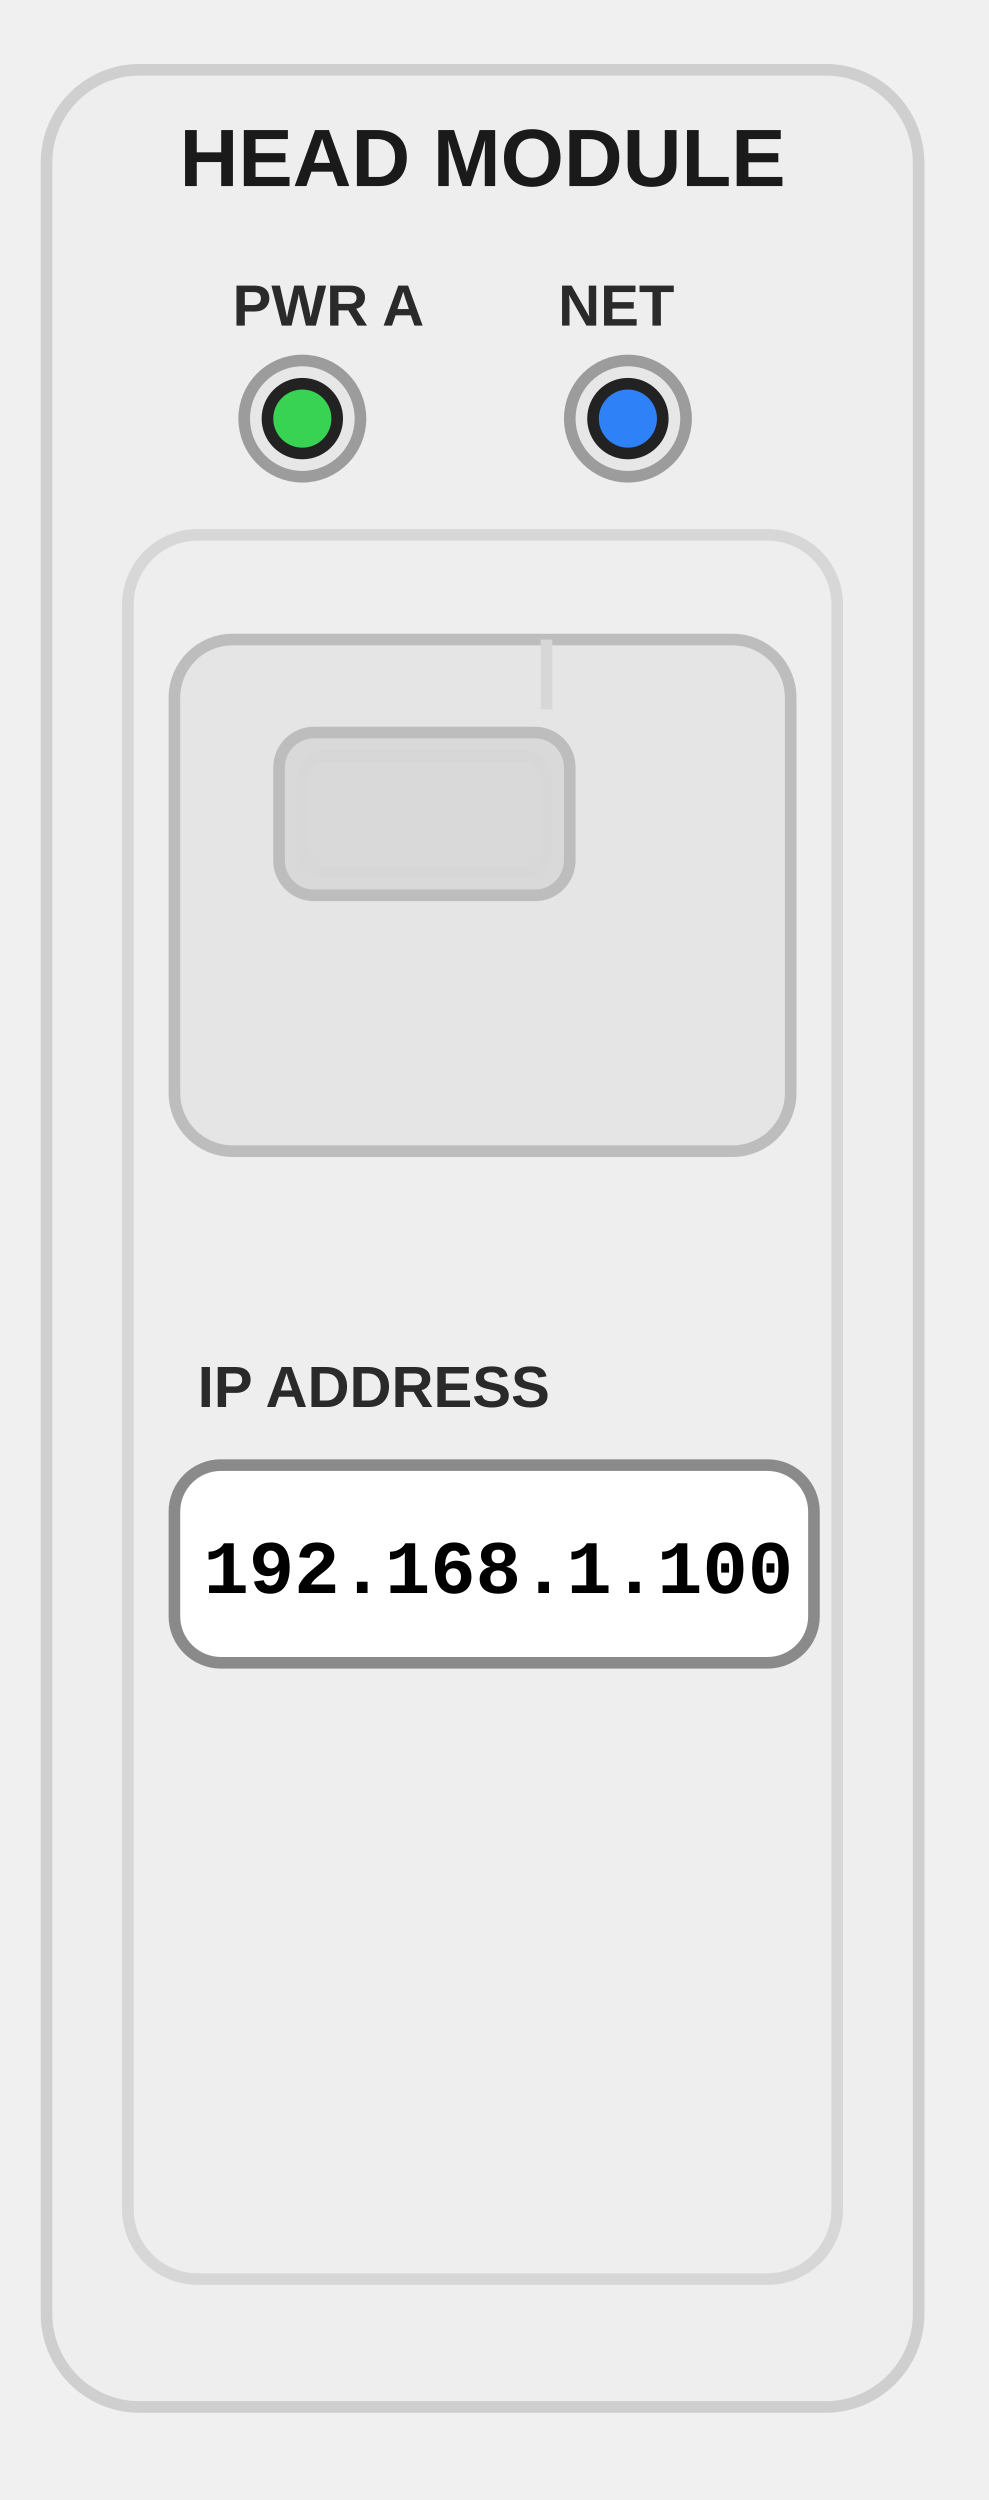
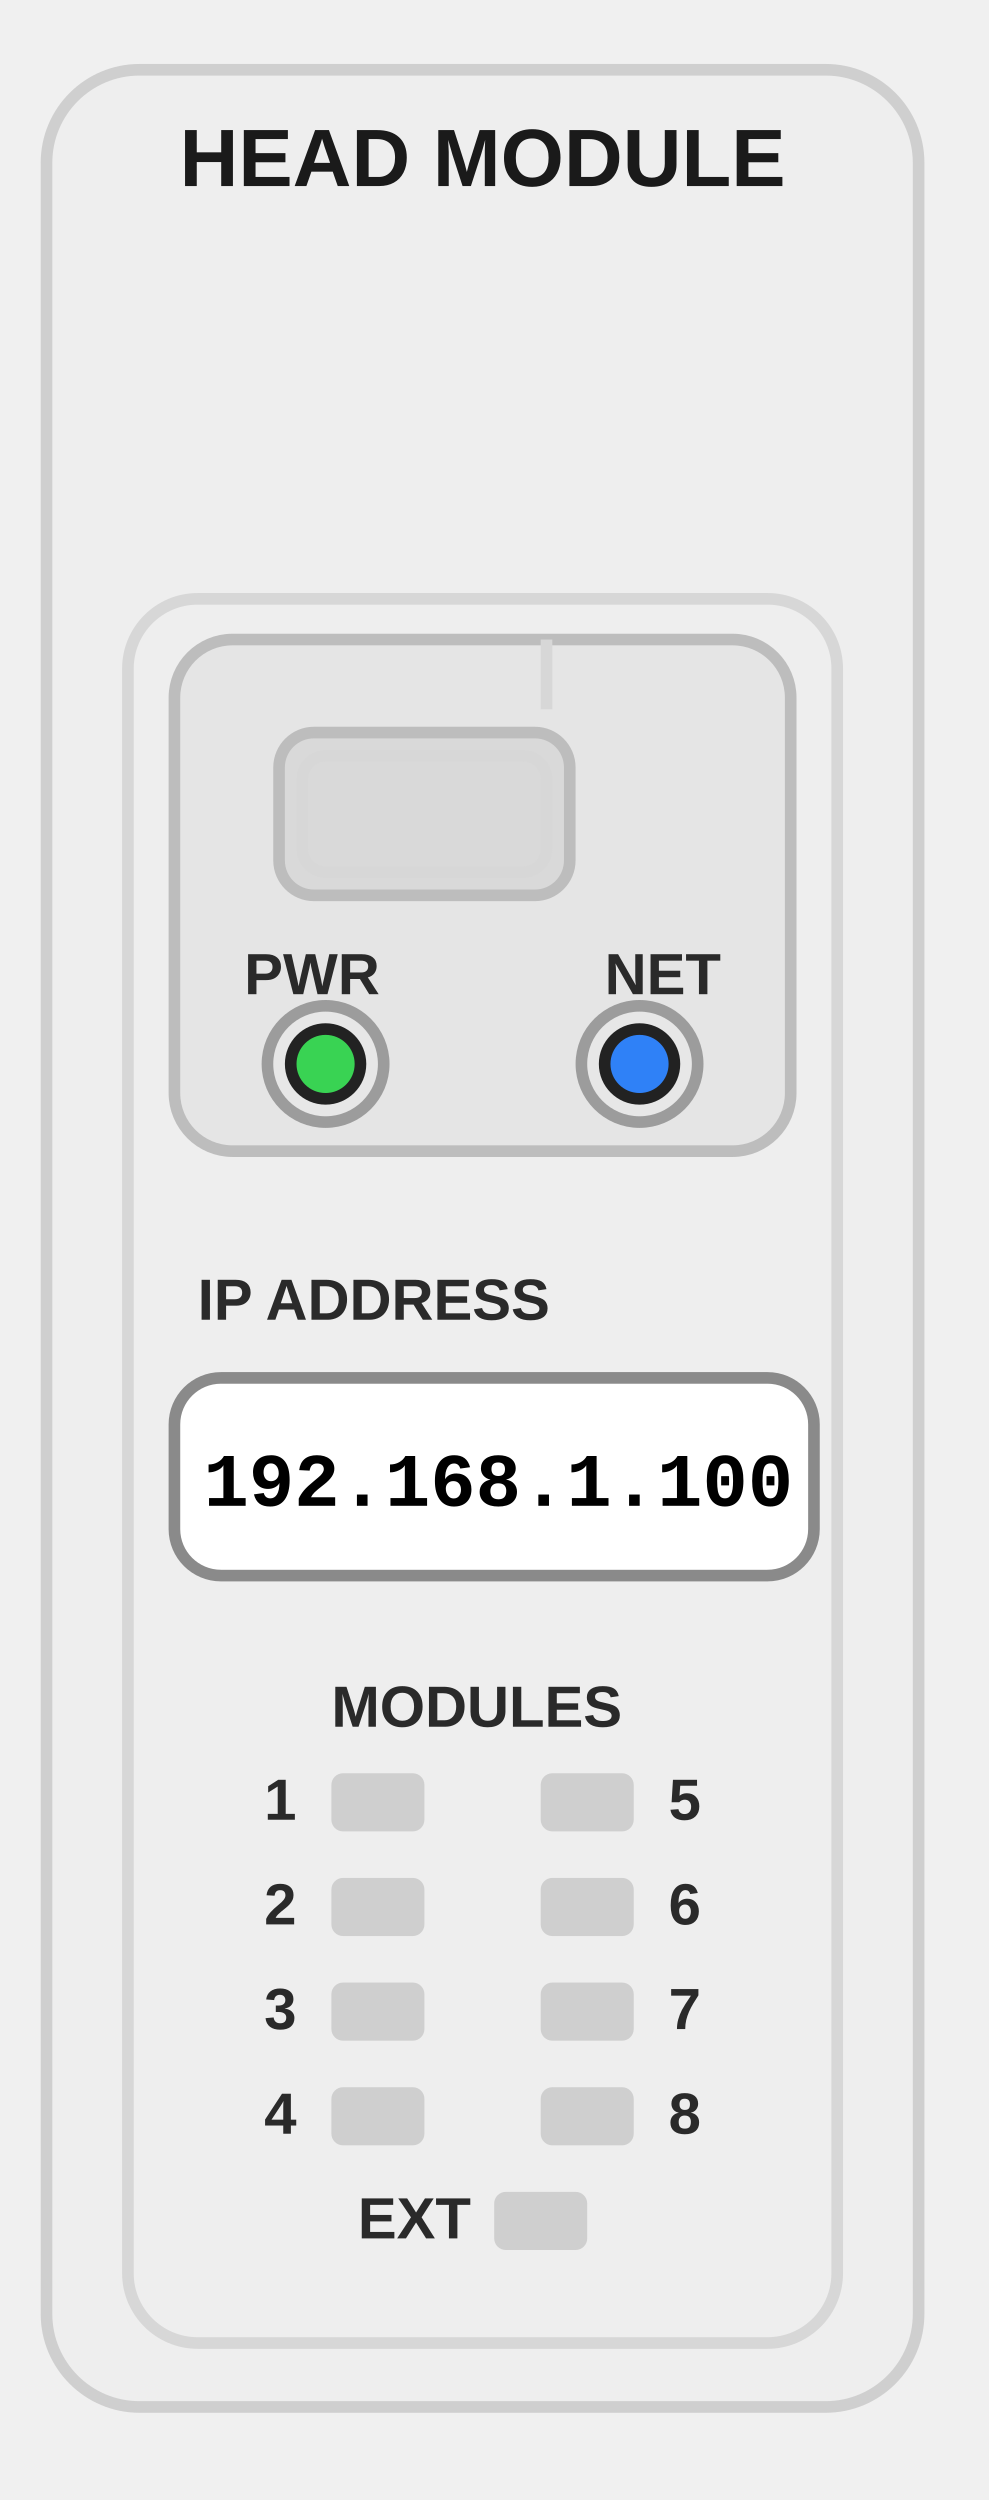
<svg xmlns="http://www.w3.org/2000/svg" width="170" height="430" viewBox="0 0 170 430">
  <defs>
    <style>
      .shadow { fill:#000; opacity:0; }
      .card { fill:#eeeeee; stroke:#cfcfcf; stroke-width:2; }
      .inner { fill:none; stroke:#d7d7d7; stroke-width:2; }
      .title { font-family:Arial,Helvetica,sans-serif; font-size:14px; font-weight:700; fill:#1a1a1a; }
      .label { font-family:Arial,Helvetica,sans-serif; font-size:10px; font-weight:700; fill:#2a2a2a; }

      .ledOuter { fill:#e7e7e7; stroke:#9c9c9c; stroke-width:2; }
      .ledPwr { fill:#39d353; stroke:#222; stroke-width:2; }
      .ledNet { fill:#2f81f7; stroke:#222; stroke-width:2; }

      .pi { fill:#e5e5e5; stroke:#bdbdbd; stroke-width:2; }
      .piWindow { fill:#d9d9d9; stroke:#bdbdbd; stroke-width:2; }

      .ipBox { fill:#ffffff; stroke:#8a8a8a; stroke-width:2; }
      .ipText {
        font-family:"Courier New",Courier,monospace;
        font-size:13px;
        font-weight:700;
        fill:#000000;
      }
+       .hat-ind { rx:2; }
+       .hat-off { fill:#cfcfcf; }
+       .hat-a { fill:#ffd43b; }
+       .hat-b { fill:#ff4d4f; }
+       .hat-ab { fill:#39d353; }
    </style>
  </defs>
  <rect class="shadow" x="10" y="14" width="150" height="402" rx="16" />
  <rect class="card" x="8" y="12" width="150" height="402" rx="16" />
  <text class="title" x="83" y="32" text-anchor="middle">HEAD MODULE</text>
-   <text class="label" x="40" y="56">PWR A</text>
-   <circle class="ledOuter" cx="52" cy="72" r="10" />
-   <circle class="ledPwr" cx="52" cy="72" r="6" />
-   <text class="label" x="96" y="56">NET</text>
-   <circle class="ledOuter" cx="108" cy="72" r="10" />
-   <circle class="ledNet" cx="108" cy="72" r="6" />
-   <rect class="inner" x="22" y="92" width="122" height="300" rx="12" />
+   <rect class="inner" x="22" y="103" width="122" height="300" rx="12" />
  <g transform="translate(30,110)">
    <rect class="pi" x="0" y="0" width="106" height="88" rx="10" />
    <path class="inner" d="M64,0 V12" />
    <rect class="piWindow" x="18" y="16" width="50" height="28" rx="6" />
    <rect class="inner" x="22" y="20" width="42" height="20" rx="4" />
+     <text class="label" x="12" y="61">PWR</text>
+     <circle class="ledOuter" cx="26" cy="73" r="10" />
+     <circle id="led_pwr" class="ledPwr" cx="26" cy="73" r="6" />
+     <text class="label" x="94" y="61" text-anchor="end">NET</text>
+     <circle class="ledOuter" cx="80" cy="73" r="10" />
+     <circle id="led_net" class="ledNet" cx="80" cy="73" r="6" />
  </g>
-   <text class="label" x="34" y="242">IP ADDRESS</text>
-   <rect class="ipBox" x="30" y="252" width="110" height="34" rx="8" />
-   <text class="ipText" x="35" y="274" textLength="100" lengthAdjust="spacingAndGlyphs">192.168.1.100</text>
+   <text class="label" x="34" y="227">IP ADDRESS</text>
+   <rect class="ipBox" x="30" y="237" width="110" height="34" rx="8" />
+   <text class="ipText" x="35" y="259" textLength="100" lengthAdjust="spacingAndGlyphs">192.168.1.100</text>
+   <g id="hat_indicators" transform="translate(57,305)">
+     <text class="label" x="0" y="-8">MODULES</text>
+     <text class="label" x="-6" y="8" text-anchor="end">1</text>
+     <rect id="hat_mod_1" class="hat-off" x="0" y="0" width="16" height="10" rx="2" />
+     <text class="label" x="-6" y="26" text-anchor="end">2</text>
+     <rect id="hat_mod_2" class="hat-off" x="0" y="18" width="16" height="10" rx="2" />
+     <text class="label" x="-6" y="44" text-anchor="end">3</text>
+     <rect id="hat_mod_3" class="hat-off" x="0" y="36" width="16" height="10" rx="2" />
+     <text class="label" x="-6" y="62" text-anchor="end">4</text>
+     <rect id="hat_mod_4" class="hat-off" x="0" y="54" width="16" height="10" rx="2" />
+     <rect id="hat_mod_5" class="hat-off" x="36" y="0" width="16" height="10" rx="2" />
+     <text class="label" x="58" y="8" text-anchor="start">5</text>
+     <rect id="hat_mod_6" class="hat-off" x="36" y="18" width="16" height="10" rx="2" />
+     <text class="label" x="58" y="26" text-anchor="start">6</text>
+     <rect id="hat_mod_7" class="hat-off" x="36" y="36" width="16" height="10" rx="2" />
+     <text class="label" x="58" y="44" text-anchor="start">7</text>
+     <rect id="hat_mod_8" class="hat-off" x="36" y="54" width="16" height="10" rx="2" />
+     <text class="label" x="58" y="62" text-anchor="start">8</text>
+     <text class="label" x="24" y="80" text-anchor="end">EXT</text>
+     <rect id="hat_ext" class="hat-off" x="28" y="72" width="16" height="10" rx="2" />
+   </g>
</svg>
